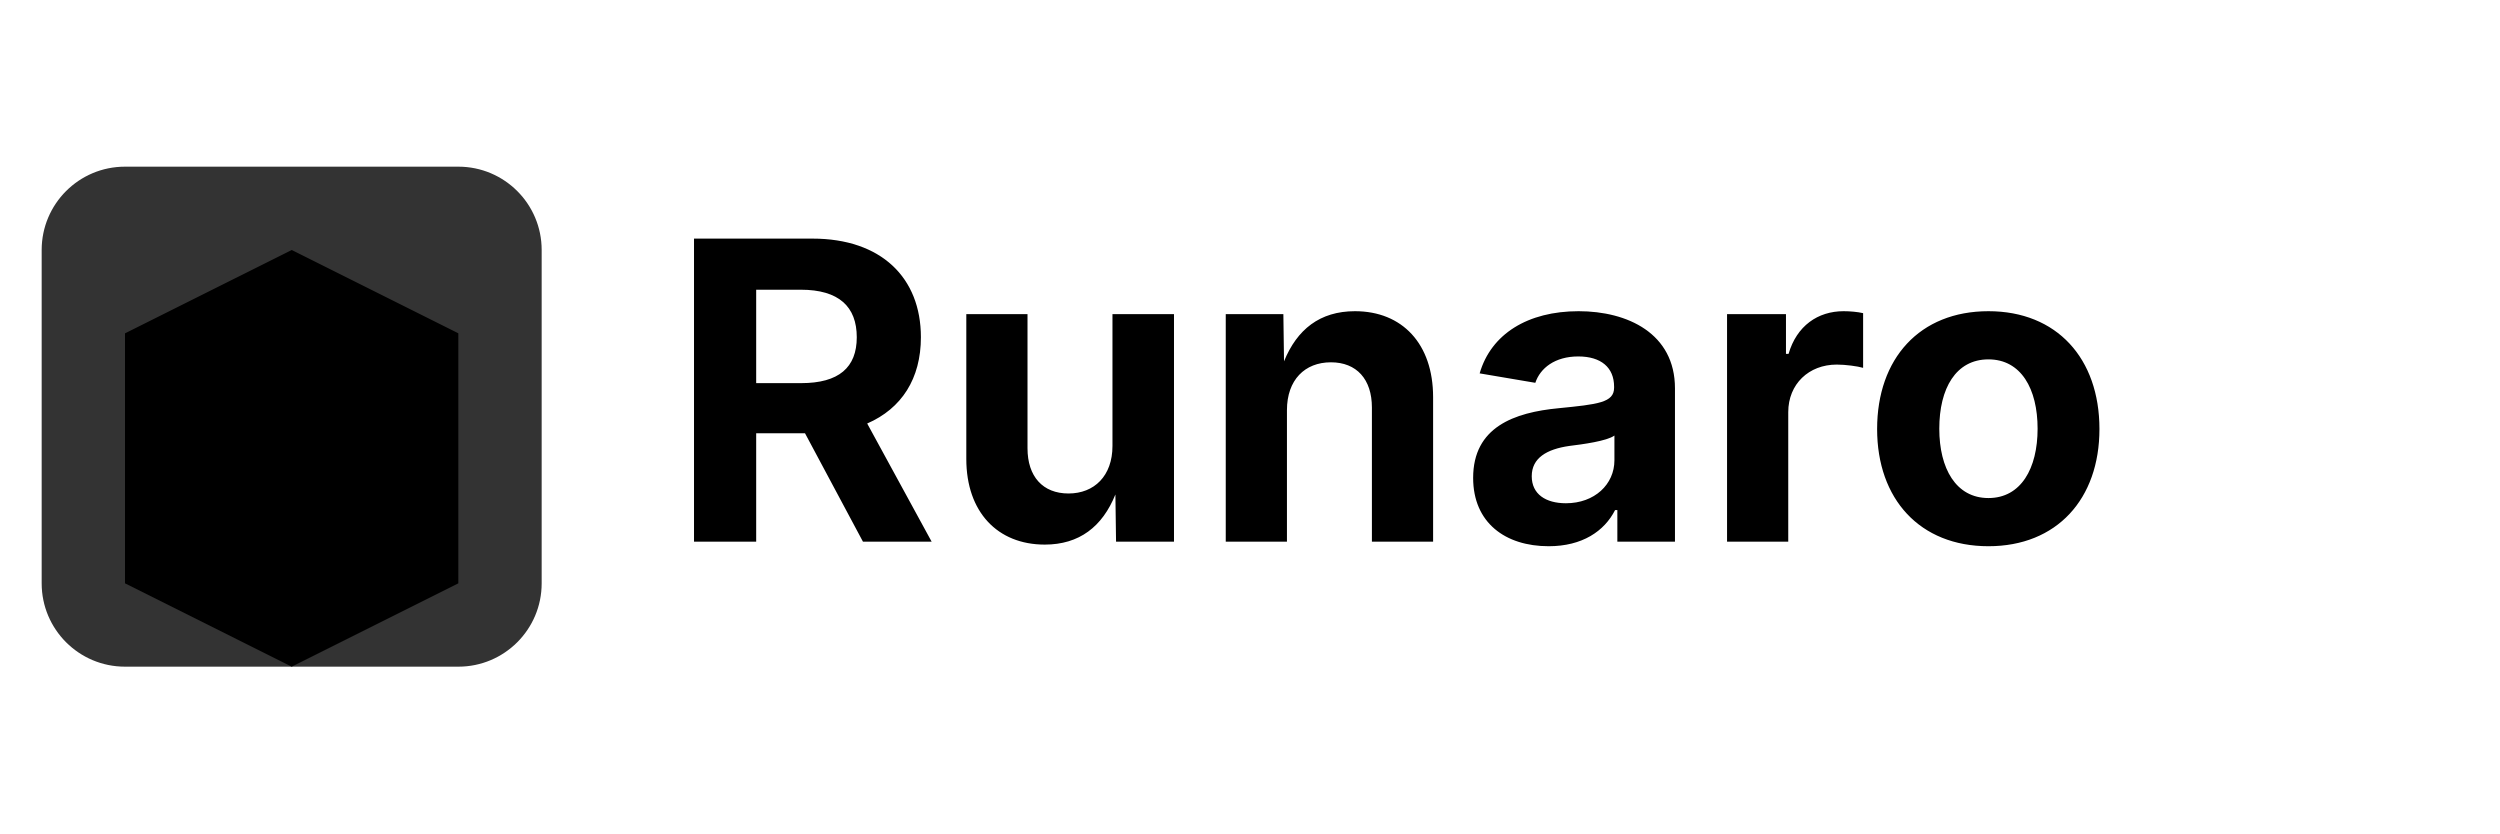
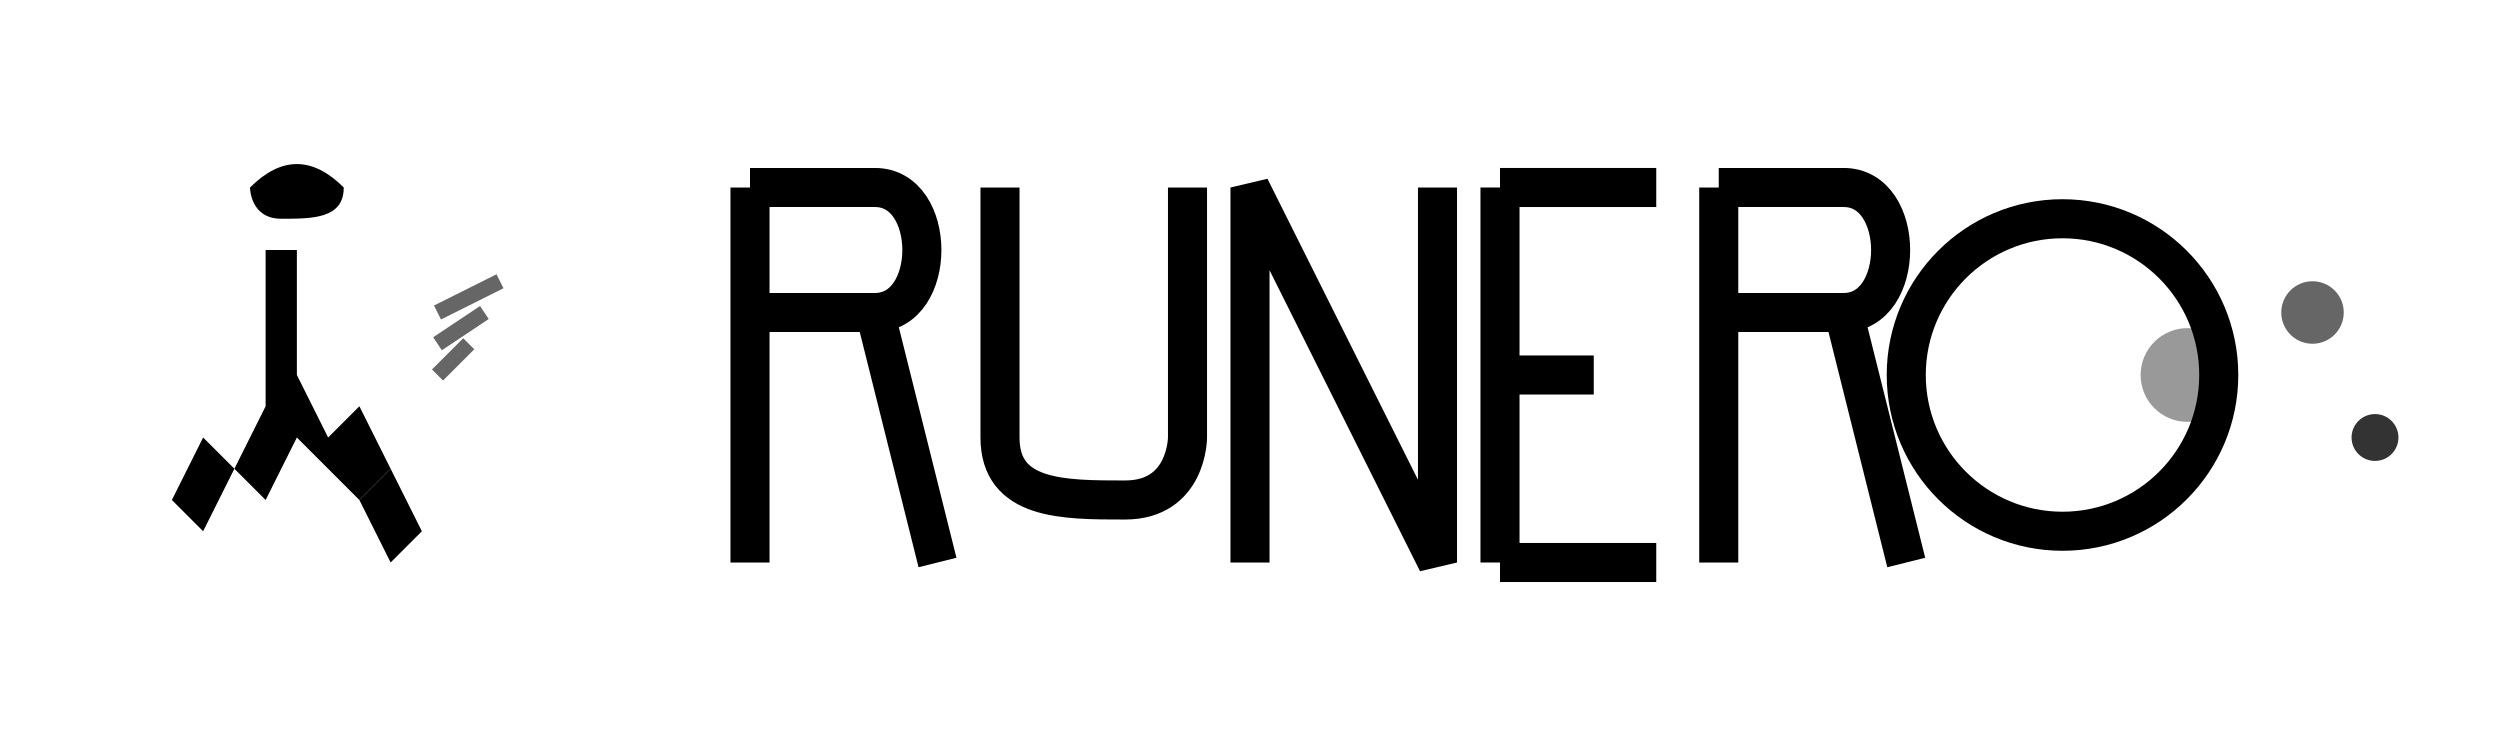
- <svg xmlns="http://www.w3.org/2000/svg" width="120" height="40" viewBox="0 0 120 40" fill="none">
-   <rect x="2" y="8" width="24" height="24" rx="4" fill="currentColor" opacity="0.8" />
-   <path d="M6 16 L14 12 L22 16 L22 28 L14 32 L6 28 Z" fill="currentColor" />
-   <text x="32" y="26" font-family="system-ui, -apple-system, sans-serif" font-size="20" font-weight="700" fill="currentColor">Runaro</text>
+ <svg xmlns="http://www.w3.org/2000/svg" width="160" height="48" viewBox="0 0 160 48" fill="none">
+   <g transform="translate(8, 8)">
+     <path d="M8 4 C10 2 12 2 14 4 C14 6 12 6 10 6 C8 6 8 4 8 4Z" fill="currentColor" />
+     <path d="M9 8 L11 8 L11 16 L13 20 L15 18 L17 22 L15 24 L11 20 L9 24 L7 22 L9 18 L9 8Z" fill="currentColor" />
+     <path d="M7 22 L5 26 L3 24 L5 20 Z" fill="currentColor" />
+     <path d="M15 24 L17 28 L19 26 L17 22 Z" fill="currentColor" />
+     <path d="M20 12 L24 10 M20 14 L23 12 M20 16 L22 14" stroke="currentColor" stroke-width="1" opacity="0.6" />
+   </g>
+   <g transform="translate(48, 12)">
+     <path d="M0 0 L0 24 M0 0 L8 0 C12 0 12 8 8 8 L0 8 M8 8 L12 24" stroke="currentColor" stroke-width="2.5" fill="none" />
+     <path d="M16 0 L16 16 C16 20 20 20 24 20 C28 20 28 16 28 16 L28 0" stroke="currentColor" stroke-width="2.5" fill="none" />
+     <path d="M32 24 L32 0 L44 24 L44 0" stroke="currentColor" stroke-width="2.5" fill="none" />
+     <path d="M48 0 L48 24 M48 0 L58 0 M48 12 L54 12 M48 24 L58 24" stroke="currentColor" stroke-width="2.5" fill="none" />
+     <path d="M62 0 L62 24 M62 0 L70 0 C74 0 74 8 70 8 L62 8 M70 8 L74 24" stroke="currentColor" stroke-width="2.5" fill="none" />
+     <circle cx="84" cy="12" r="10" stroke="currentColor" stroke-width="2.5" fill="none" />
+   </g>
+   <circle cx="140" cy="24" r="3" fill="currentColor" opacity="0.4" />
+   <circle cx="148" cy="20" r="2" fill="currentColor" opacity="0.6" />
+   <circle cx="152" cy="28" r="1.5" fill="currentColor" opacity="0.8" />
</svg>
